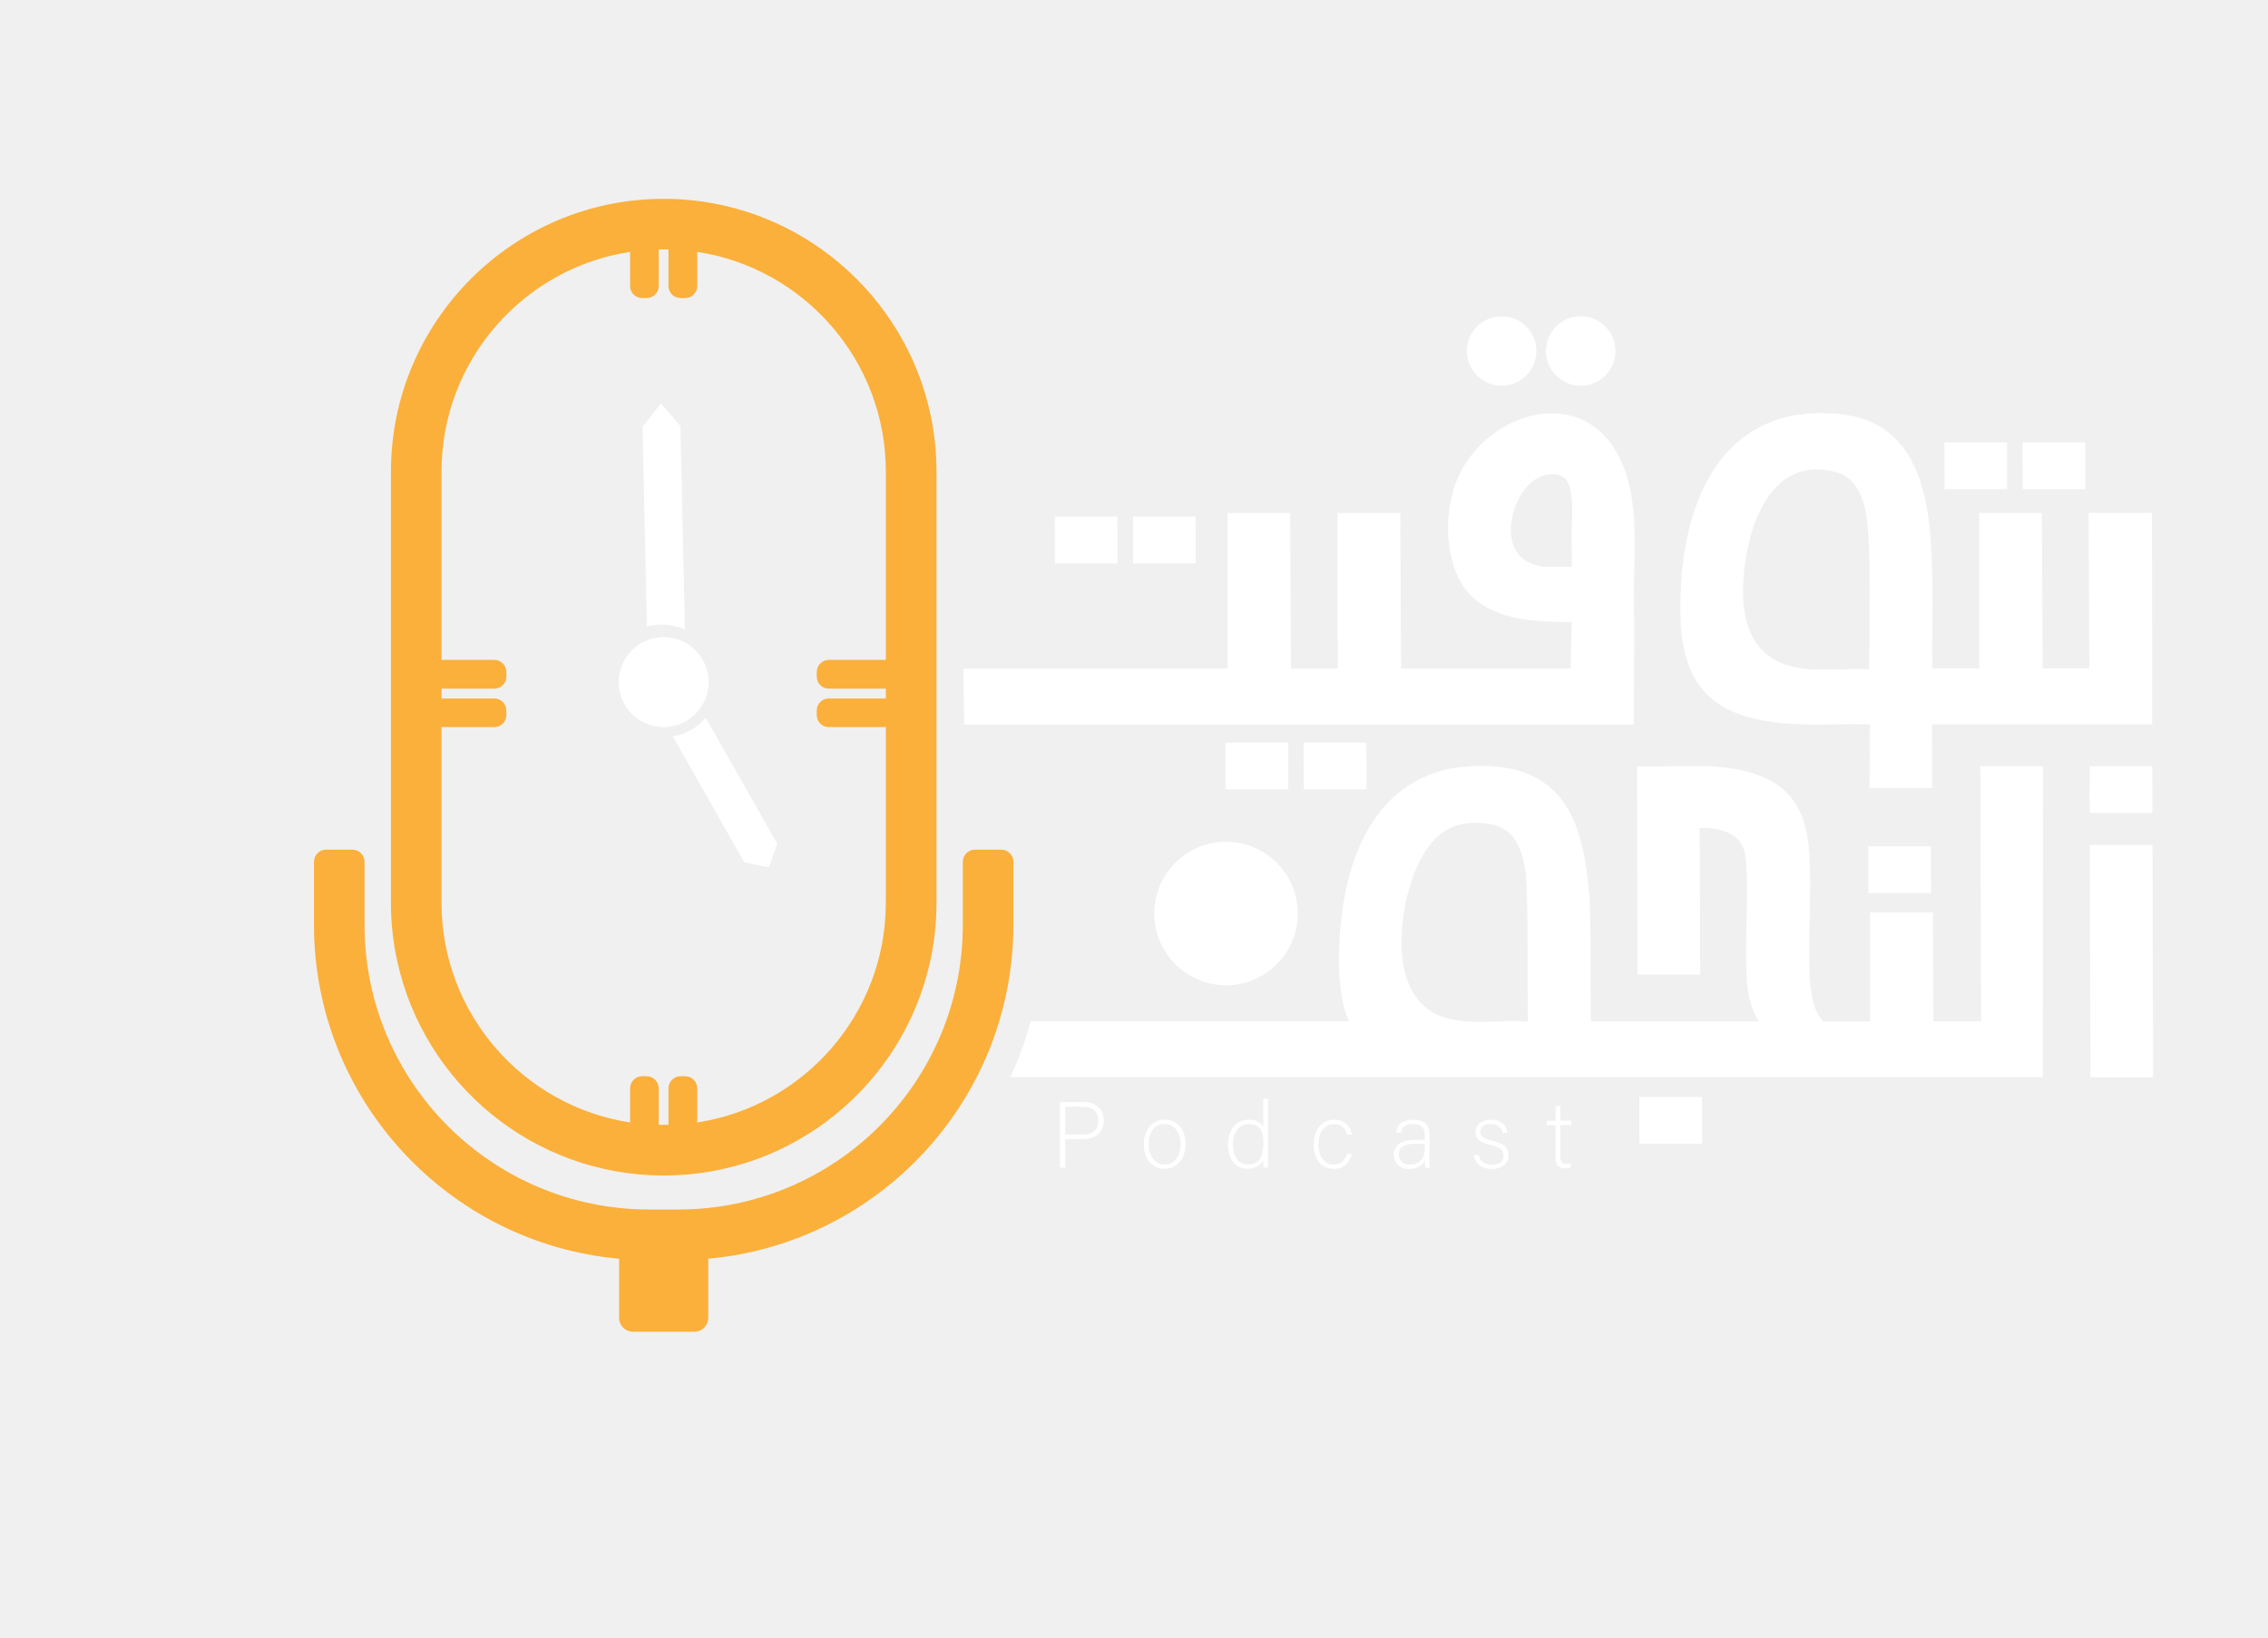
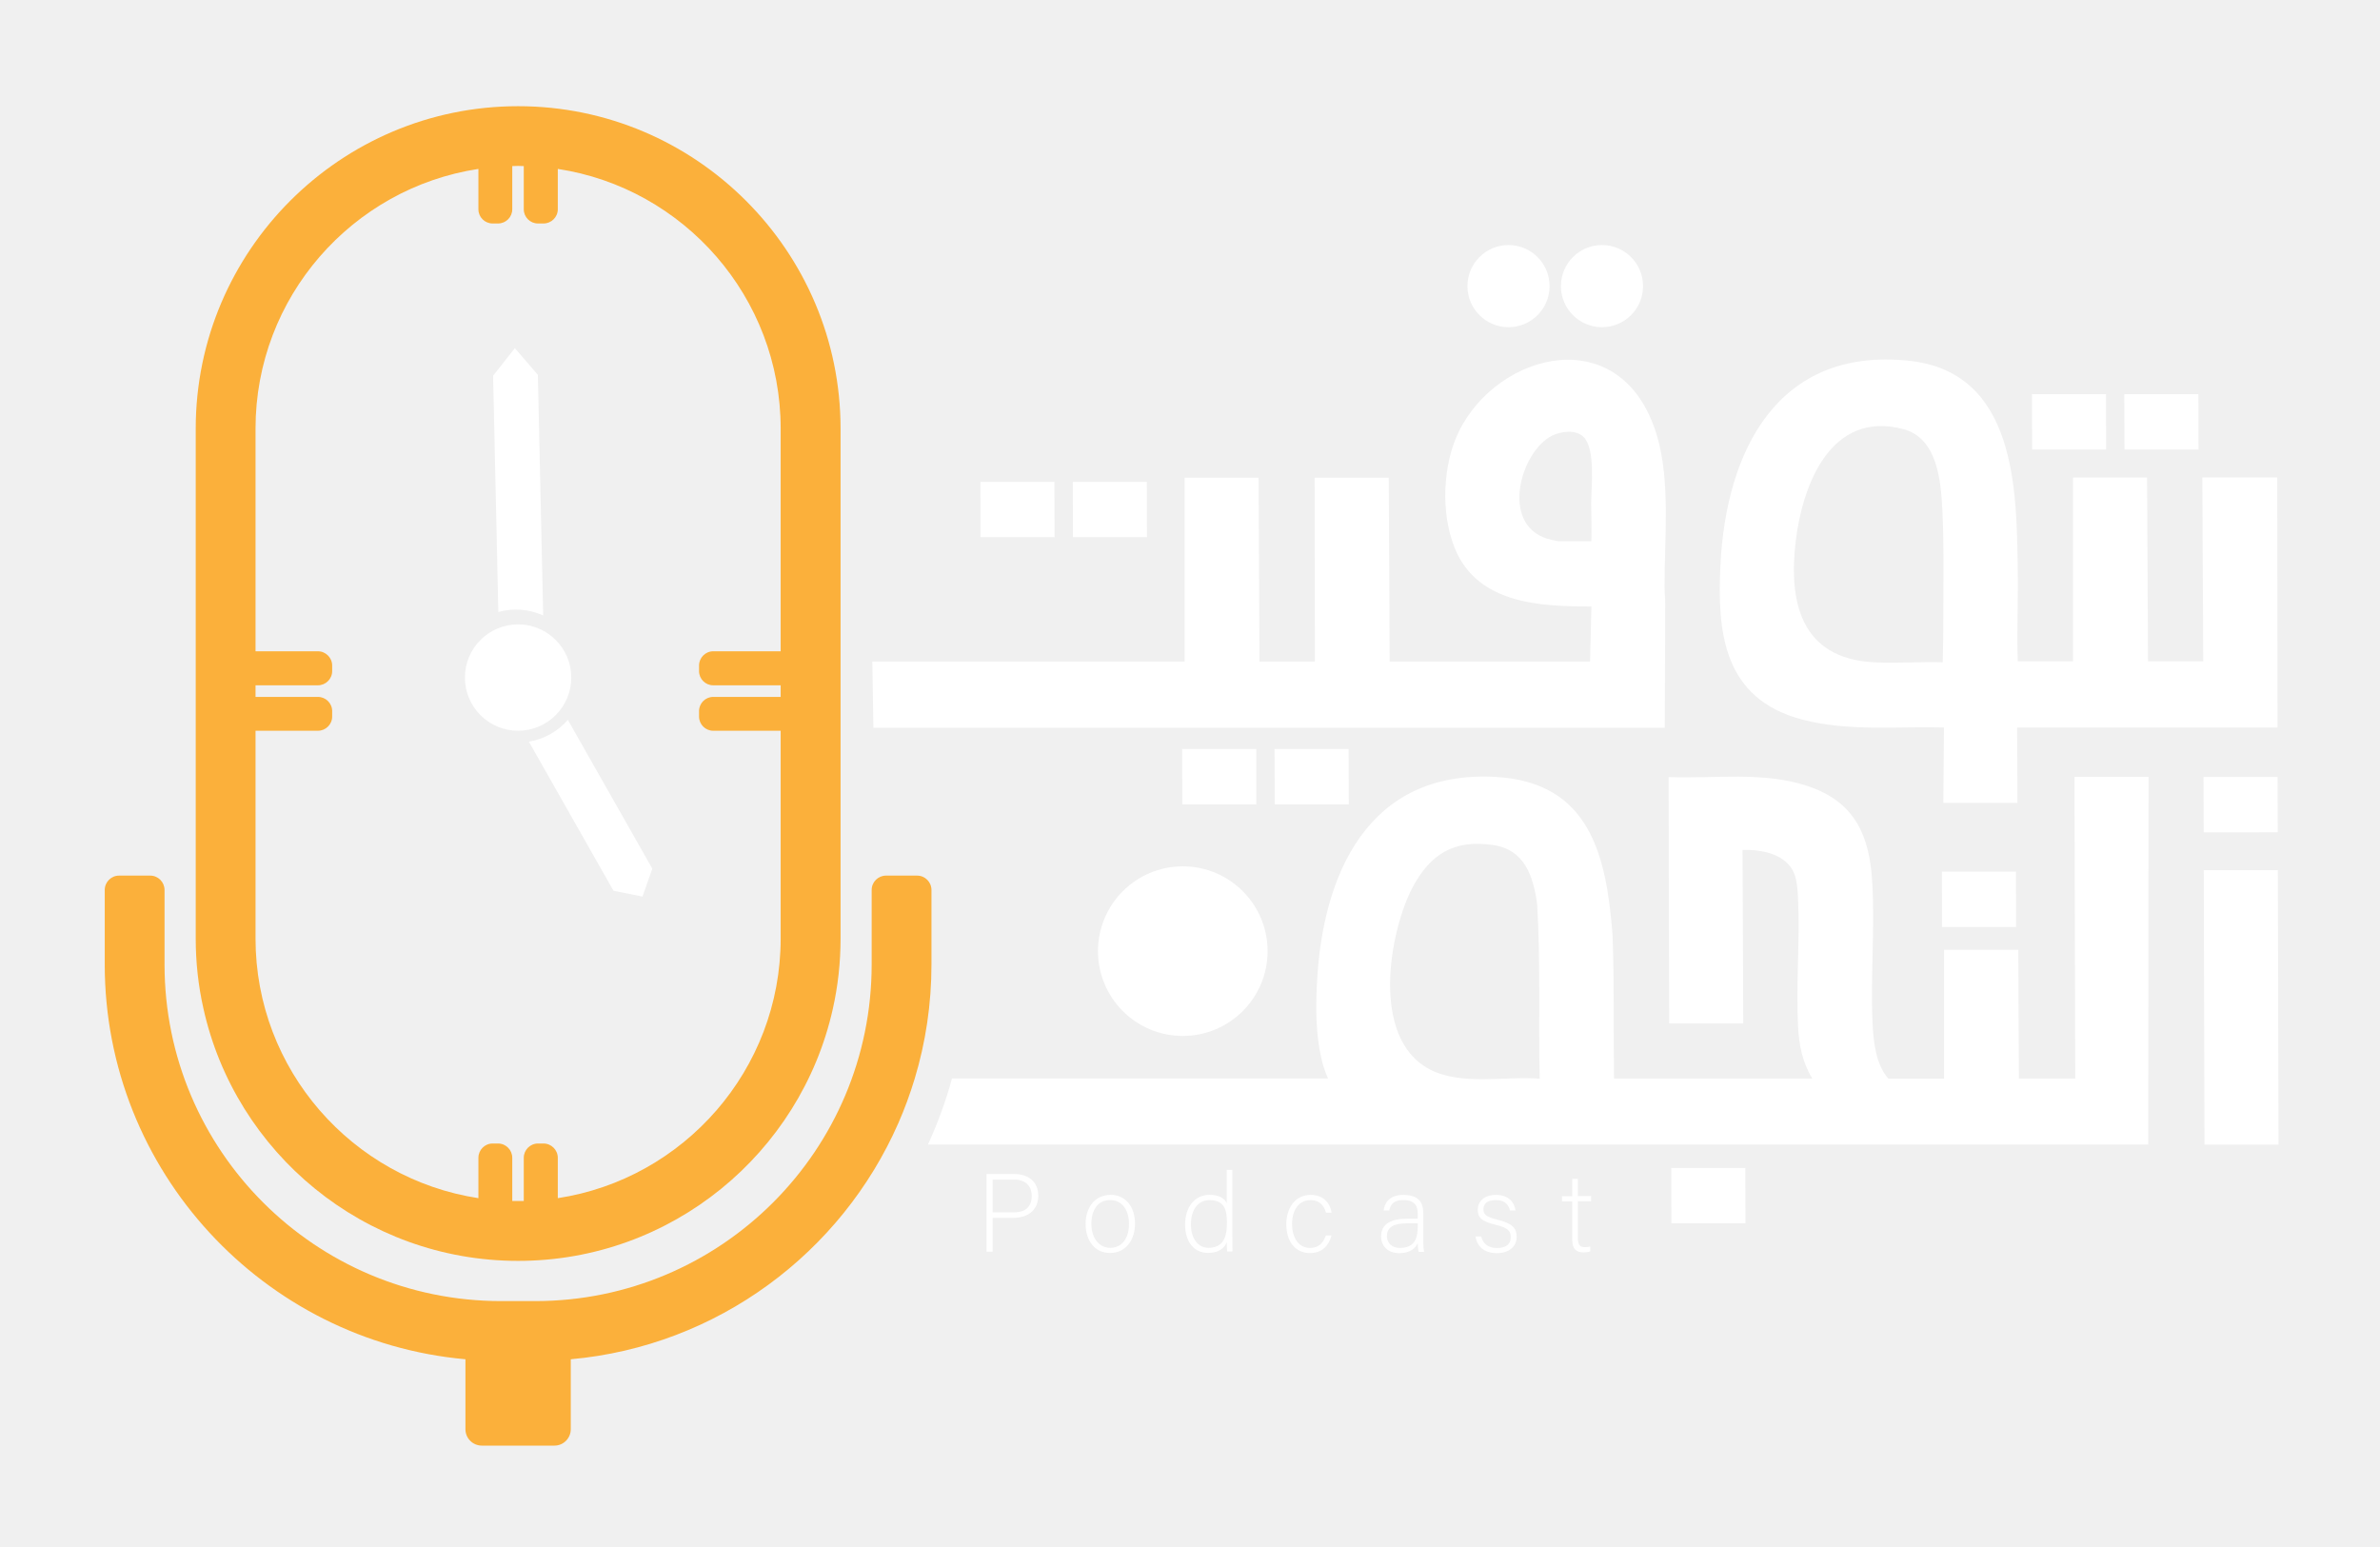
- <svg xmlns="http://www.w3.org/2000/svg" id="Layer_1" version="1.1" viewBox="0 0 312 225.35">
+ <svg xmlns="http://www.w3.org/2000/svg" id="Layer_1" version="1.1" viewBox="31 15 277 180">
  <defs>
    <style>
      .st0 {
        fill: #fff;
      }

      .st1 {
        fill: #fbb03b;
      }
    </style>
  </defs>
  <path class="st0" d="M85.11,93.86c0,3.42,2.78,6.19,6.19,6.19s6.19-2.78,6.19-6.19-2.77-6.19-6.19-6.19-6.19,2.77-6.19,6.19" />
  <path class="st0" d="M93.59,58.62c-.52-.6-.93-1.08-1.33-1.55-.41-.47-.81-.94-1.34-1.55-.99,1.26-1.54,1.96-2.53,3.21l.61,27.5c1.78-.5,3.62-.32,5.22.4l-.62-28.01Z" />
  <path class="st0" d="M92.56,101.33l9.84,17.34c.66.14,1.18.24,1.69.34.52.11,1.03.21,1.69.34.45-1.27.7-1.98,1.14-3.25l-9.83-17.32c-1.15,1.33-2.75,2.25-4.54,2.54" />
  <path class="st1" d="M91.3,161.75c17.87,0,32.86-12.54,36.62-29.29.6-2.65.91-5.4.91-8.23v-59.34c0-20.69-16.84-37.53-37.53-37.53s-37.52,16.84-37.52,37.53v59.34c0,2.78.3,5.5.89,8.12,3.71,16.8,18.72,29.4,36.63,29.4M60.74,100.05h7.26c.91,0,1.66-.74,1.66-1.65v-.64c0-.91-.75-1.65-1.66-1.65h-7.26v-1.35h7.26c.91,0,1.66-.74,1.66-1.65v-.65c0-.91-.75-1.66-1.66-1.66h-7.26v-25.92c0-15.29,11.27-27.99,25.94-30.22v4.7c0,.91.74,1.65,1.65,1.65h.64c.91,0,1.65-.74,1.65-1.65v-5.03c.23,0,.45-.02.67-.02s.45.01.67.02v5.03c0,.91.74,1.65,1.65,1.65h.65c.91,0,1.66-.74,1.66-1.65v-4.7c14.66,2.23,25.94,14.93,25.94,30.22v25.92h-7.85c-.91,0-1.65.75-1.65,1.66v.65c0,.91.74,1.65,1.65,1.65h7.85v1.35h-7.85c-.91,0-1.65.74-1.65,1.65v.64c0,.91.74,1.65,1.65,1.65h7.85v24.18c0,15.28-11.28,27.98-25.94,30.22v-4.7c0-.91-.75-1.66-1.66-1.66h-.65c-.91,0-1.65.75-1.65,1.66v5.03c-.22,0-.44,0-.67,0s-.44,0-.67,0v-5.03c0-.91-.74-1.66-1.65-1.66h-.64c-.91,0-1.65.75-1.65,1.66v4.7c-14.67-2.24-25.94-14.94-25.94-30.22v-24.18Z" />
  <path class="st1" d="M139.41,118.58c0-.92-.75-1.67-1.66-1.67h-3.64c-.91,0-1.66.75-1.66,1.67v8.67c0,21.64-17.54,39.18-39.17,39.18h-3.95c-21.64,0-39.18-17.54-39.18-39.18v-8.67c0-.92-.75-1.67-1.66-1.67h-3.64c-.91,0-1.66.75-1.66,1.67v8.67c0,24.04,18.48,43.84,41.98,45.95v8.14c0,1.05.85,1.91,1.91,1.91h8.45c1.05,0,1.9-.86,1.9-1.91v-8.14c17.08-1.53,31.51-12.41,38.12-27.47.74-1.68,1.37-3.41,1.91-5.19,1.27-4.21,1.95-8.67,1.95-13.29v-8.67Z" />
  <path class="st0" d="M224.76,99.68c0-4.81.05-9.63.05-14.44,0-.63-.08-1.34-.08-1.97-.01-5.43.7-12.21-.87-17.52-3.99-13.54-18.55-9.88-23.11-.44-1.81,3.76-2.12,9.36-.42,13.53,2.69,6.53,10.11,6.73,15.89,6.75l-.16,6.41h-23.32l-.11-21.4h-8.62l.02,21.4h-6.44l-.11-21.4h-8.61v21.4h-36.34l.12,7.7h92.1ZM216.21,77.99h-3.81c-.17,0-1.1-.23-1.32-.29-5.51-1.71-3.1-10.19.59-12.01.98-.47,2.73-.76,3.65.18,1.39,1.41.88,5.81.87,7.64,0,1.49.07,3,.02,4.49" />
  <path class="st0" d="M240.8,98.76c5.4,1.4,11.04.76,16.45.91l-.07,8.77h8.62l-.03-8.77h30.3s-.03-29.1-.03-29.1h-8.72s.11,21.4.11,21.4h-6.43l-.11-21.39h-8.62v21.39s-6.43,0-6.43,0c-.12-3.58.06-7.13,0-10.69-.14-9.31-.17-23-12.71-24.3-15.3-1.59-21.24,10.59-21.89,23.73-.39,7.82.27,15.62,9.56,18.05M240,77.96c.79-6.51,4.05-15.24,12.51-13.02,4.01,1.05,4.38,6.11,4.55,9.35.21,3.88.12,8.04.12,11.93,0,1.95-.01,3.93-.07,5.86-2.65-.08-5.4.15-8.05,0-8.56-.46-9.9-7.17-9.06-14.12" />
  <path class="st0" d="M272.5,140.53h-6.53l-.07-14.99h-8.64v15h-6.48c-1.49-1.68-1.74-4.4-1.84-6.46-.25-5.43.29-11.02-.04-16.47-.31-5.23-1.93-9.2-7.35-11.07-5.24-1.81-11.01-.88-16.35-1.1l.07,28.68h8.62l-.08-20.2c2.16-.06,5.15.43,6.05,2.85.3.79.37,1.97.41,2.81.23,4.9-.25,9.98,0,14.88.11,2.12.49,4.17,1.66,6.07h-23.08c-.08-5.58.04-11.12-.17-16.71-.71-9.14-2.56-17.79-13.64-18.4-14.85-.81-20.16,11.38-20.77,24.12-.14,2.78-.13,5.77.5,8.55.17.81.45,1.67.8,2.43h-43.77c-.72,2.64-1.66,5.21-2.8,7.69h142.02s.04-42.79.04-42.79h-8.62l.09,35.1ZM197.32,139.41c-6.86-3.67-4.58-16.09-1.91-21.14,2.02-3.79,4.75-5.62,9.42-4.91,3.66.55,4.62,3.68,5.07,6.82.42,6.81.14,13.58.3,20.37-3.97-.34-9.15.86-12.88-1.13" />
  <polygon class="st0" points="296.11 116.28 287.49 116.28 287.57 148.22 296.19 148.22 296.11 116.28" />
  <polygon class="st0" points="296.08 105.43 287.46 105.43 287.48 111.88 296.1 111.87 296.08 105.43" />
  <polygon class="st0" points="257.02 122.89 265.64 122.89 265.63 116.45 257.01 116.45 257.02 122.89" />
  <polygon class="st0" points="225.51 150.94 225.53 157.38 234.15 157.38 234.13 150.94 225.51 150.94" />
  <polygon class="st0" points="179.36 108.62 187.98 108.62 187.96 102.18 179.34 102.18 179.36 108.62" />
  <polygon class="st0" points="177.21 102.18 168.59 102.18 168.6 108.62 177.22 108.62 177.21 102.18" />
  <polygon class="st0" points="164.49 77.52 164.48 71.08 155.86 71.08 155.88 77.52 164.49 77.52" />
  <polygon class="st0" points="153.74 77.52 153.72 71.08 145.11 71.08 145.12 77.52 153.74 77.52" />
  <polygon class="st0" points="286.88 67.32 286.86 60.88 278.24 60.88 278.26 67.32 286.88 67.32" />
  <polygon class="st0" points="276.12 67.32 276.11 60.88 267.49 60.88 267.51 67.32 276.12 67.32" />
  <path class="st0" d="M158.79,125.7c0,5.45,4.42,9.87,9.87,9.87s9.87-4.42,9.87-9.87-4.42-9.87-9.87-9.87-9.87,4.42-9.87,9.87" />
  <path class="st0" d="M206.57,53.08c2.64,0,4.78-2.14,4.78-4.78s-2.14-4.78-4.78-4.78-4.78,2.14-4.78,4.78,2.14,4.78,4.78,4.78" />
  <path class="st0" d="M217.45,53.08c2.64,0,4.78-2.14,4.78-4.78s-2.14-4.78-4.78-4.78-4.78,2.14-4.78,4.78,2.14,4.78,4.78,4.78" />
  <path class="st0" d="M149.05,151.64h-3.23v9.04h.71v-3.94h2.43c1.75,0,2.88-.96,2.88-2.58s-1.14-2.52-2.79-2.52M149.02,156.1h-2.49v-3.81h2.54c1.21,0,2.01.69,2.01,1.9,0,1.14-.61,1.91-2.07,1.91" />
  <path class="st0" d="M160.24,154.07c-1.87,0-2.89,1.54-2.89,3.38,0,1.95,1.08,3.38,2.83,3.38,1.92,0,2.92-1.6,2.92-3.4,0-2.03-1.14-3.37-2.85-3.37M160.22,160.23c-1.37,0-2.2-1.24-2.2-2.78s.7-2.78,2.17-2.78,2.21,1.25,2.21,2.78c0,1.63-.79,2.78-2.18,2.78" />
  <path class="st0" d="M174.43,151.16h-.65v3.87c-.19-.41-.71-.97-2-.97-1.76,0-2.85,1.47-2.85,3.46s1.01,3.3,2.68,3.3c1.12,0,1.85-.45,2.17-1.24,0,.32.01.93.04,1.08h.62c-.01-.65-.01-1.24-.01-1.86v-7.66ZM171.64,160.23c-1.11,0-2.03-.96-2.03-2.72s.87-2.83,2.14-2.83c1.65,0,2.05.95,2.05,2.62,0,1.76-.46,2.93-2.17,2.93" />
  <path class="st0" d="M183.54,154.68c1.1,0,1.59.71,1.78,1.46h.66c-.12-.9-.79-2.07-2.43-2.07-1.9,0-2.84,1.64-2.84,3.41,0,2.16,1.15,3.36,2.76,3.36,1.45,0,2.2-.92,2.5-2.05h-.66c-.34.97-.9,1.45-1.85,1.45-1.36,0-2.08-1.24-2.08-2.78,0-1.61.77-2.78,2.14-2.78" />
  <path class="st0" d="M196.64,156.11c0-1.42-.83-2.04-2.3-2.04-1.78,0-2.22,1.1-2.3,1.81h.65c.14-.53.34-1.21,1.64-1.21,1.47,0,1.67.87,1.67,1.51v.66h-1.23c-1.94,0-3.03.65-3.03,2.07,0,.97.65,1.94,2.14,1.94,1.33,0,1.9-.67,2.12-1.15.03.56.06.84.12,1h.62c-.04-.21-.09-.66-.09-1.23v-3.34ZM196.01,157.62c0,1.39-.26,2.62-2.1,2.62-.9,0-1.49-.56-1.49-1.37,0-1.11.89-1.49,2.32-1.49h1.27v.23Z" />
  <path class="st0" d="M205.24,156.94c-1.28-.31-1.59-.61-1.59-1.2,0-.52.32-1.07,1.45-1.07s1.52.67,1.64,1.21h.64c-.1-.92-.8-1.81-2.26-1.81s-2.13.83-2.13,1.72.41,1.36,2.08,1.76c1.45.35,1.76.71,1.76,1.45s-.46,1.25-1.61,1.25c-1.02,0-1.61-.5-1.83-1.34h-.66c.18,1.16,1.01,1.94,2.48,1.94,1.36,0,2.31-.72,2.31-1.9,0-.97-.45-1.56-2.27-2" />
  <path class="st0" d="M214.64,152.21h-.65v2.01h-1.2v.61h1.2v4.49c0,1.03.46,1.44,1.29,1.44.27,0,.58-.02.8-.12v-.57c-.21.07-.48.08-.67.08-.62,0-.77-.41-.77-1.14v-4.2h1.54v-.61h-1.54v-2.01Z" />
</svg>
